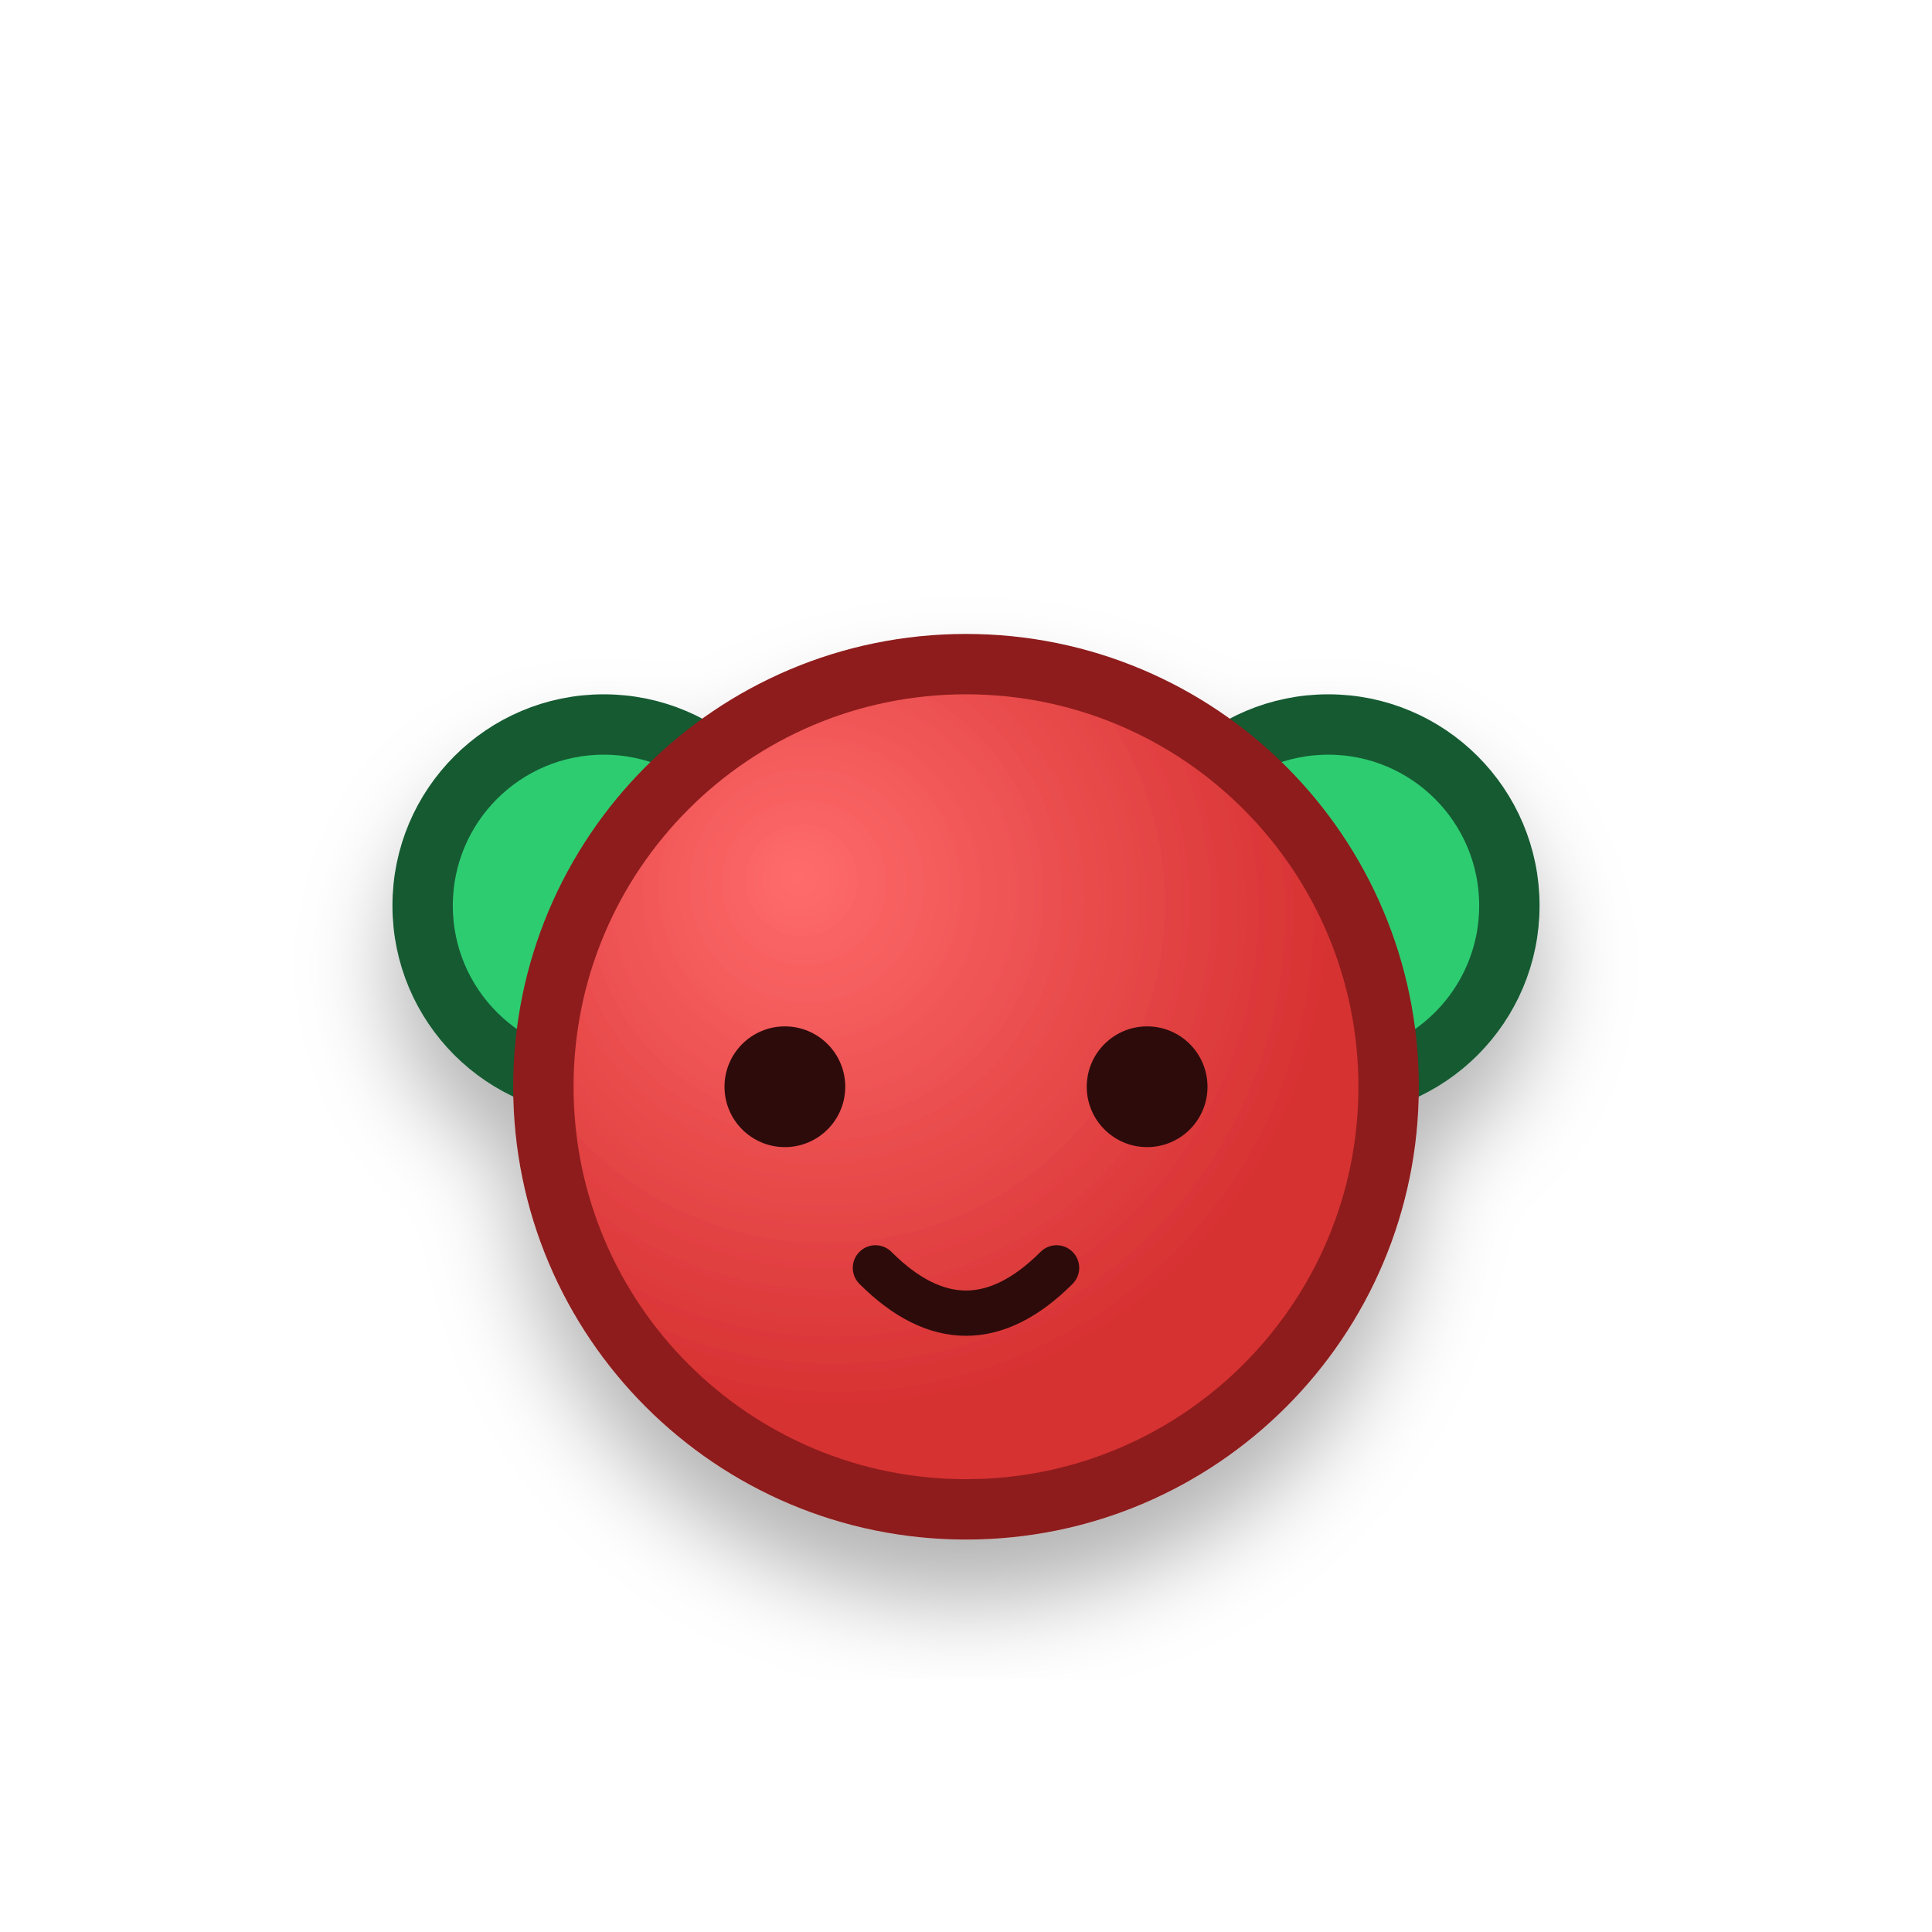
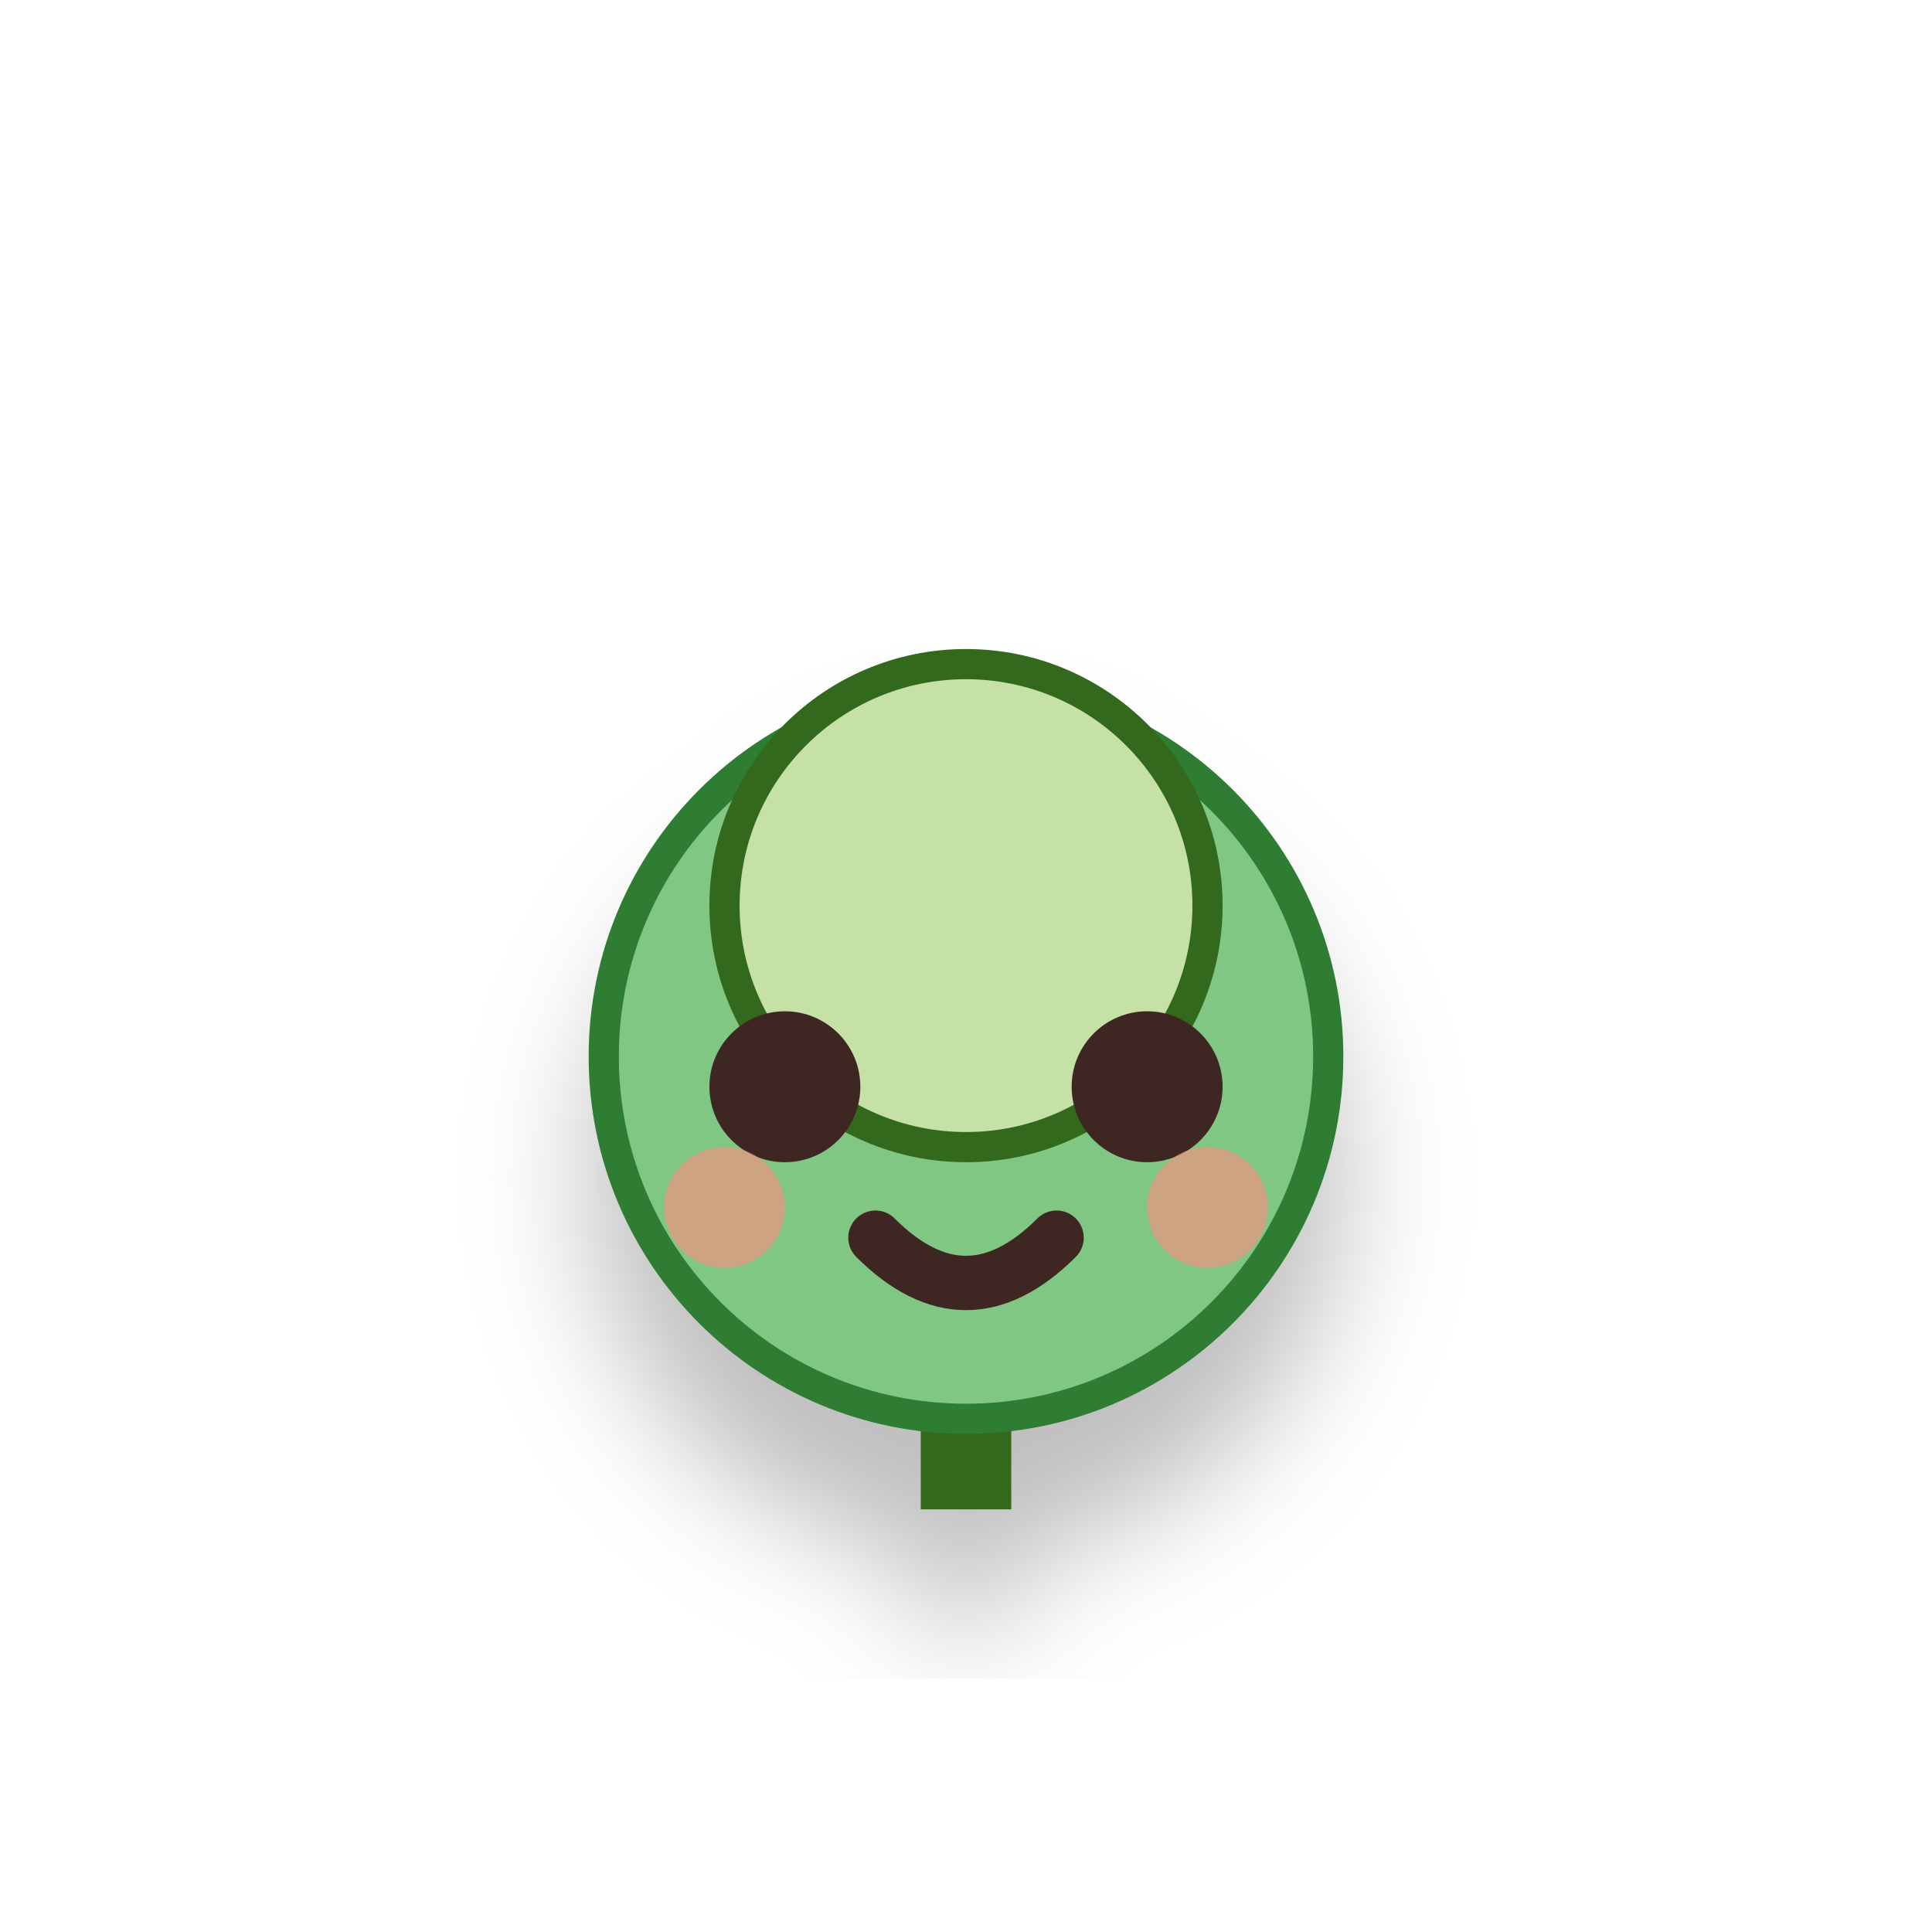
<svg xmlns="http://www.w3.org/2000/svg" width="64" height="64" viewBox="0 0 64 64">
  <defs>
-     <radialGradient id="grad_apple" cx="35%" cy="30%" r="60%" fx="30%" fy="25%">
+     <radialGradient id="grad_apple" cx="30%" cy="30%" r="70%" fx="30%" fy="30%">
      <stop offset="0%" stop-color="#FF6B6B" />
      <stop offset="100%" stop-color="#D63031" />
    </radialGradient>
+     <linearGradient id="foliage_apple" x1="0%" y1="0%" x2="0%" y2="100%">
+       <stop offset="0%" stop-color="#2ECC71" style="stop-opacity:1" />
+       <stop offset="100%" stop-color="#1B5E20" style="stop-opacity:1" />
+     </linearGradient>
    <filter id="shadow_apple" x="-20%" y="-20%" width="140%" height="140%">
-       <feDropShadow dx="0" dy="2" stdDeviation="1.5" flood-color="#000000" flood-opacity="0.3" />
+       <feDropShadow dx="0" dy="4" stdDeviation="2" flood-color="#000000" flood-opacity="0.25" />
    </filter>
  </defs>
  <g filter="url(#shadow_apple)">
-     <path d="M32 40 L20 30" stroke="#27AE60" stroke-width="3" stroke-linecap="round" />
-     <circle cx="20" cy="30" r="6" fill="#2ECC71" stroke="#145A32" stroke-width="2" />
-     <path d="M32 40 L44 30" stroke="#27AE60" stroke-width="3" stroke-linecap="round" />
-     <circle cx="44" cy="30" r="6" fill="#2ECC71" stroke="#145A32" stroke-width="2" />
-     <circle cx="32" cy="36" r="14" fill="url(#grad_apple)" stroke="#8E1C1C" stroke-width="2" stroke-linecap="round" stroke-linejoin="round" />
+     <path d="M32 50 L32 30" stroke="#33691E" stroke-width="3" />
+     <circle cx="32" cy="35" r="12" fill="#81C784" stroke="#2E7D32" stroke-width="1" />
+     <circle cx="32" cy="30" r="8" fill="#C5E1A5" stroke="#33691E" stroke-width="1" />
  </g>
-   <g fill="#2D0B0B" transform="translate(0, 2)">
-     <circle cx="26" cy="34" r="2" />
-     <circle cx="38" cy="34" r="2" />
-     <path d="M29 40 Q32 43 35 40" fill="none" stroke="#2D0B0B" stroke-width="1.5" stroke-linecap="round" />
+   <g fill="#3E2723" transform="translate(0, 2)">
+     <circle cx="26" cy="34" r="2.5" />
+     <circle cx="38" cy="34" r="2.5" />
+     <path d="M29 39 Q32 42 35 39" fill="none" stroke="#3E2723" stroke-width="1.8" stroke-linecap="round" />
+     <circle cx="24" cy="38" r="2" fill="#FF8A80" opacity="0.6" />
+     <circle cx="40" cy="38" r="2" fill="#FF8A80" opacity="0.6" />
  </g>
</svg>
